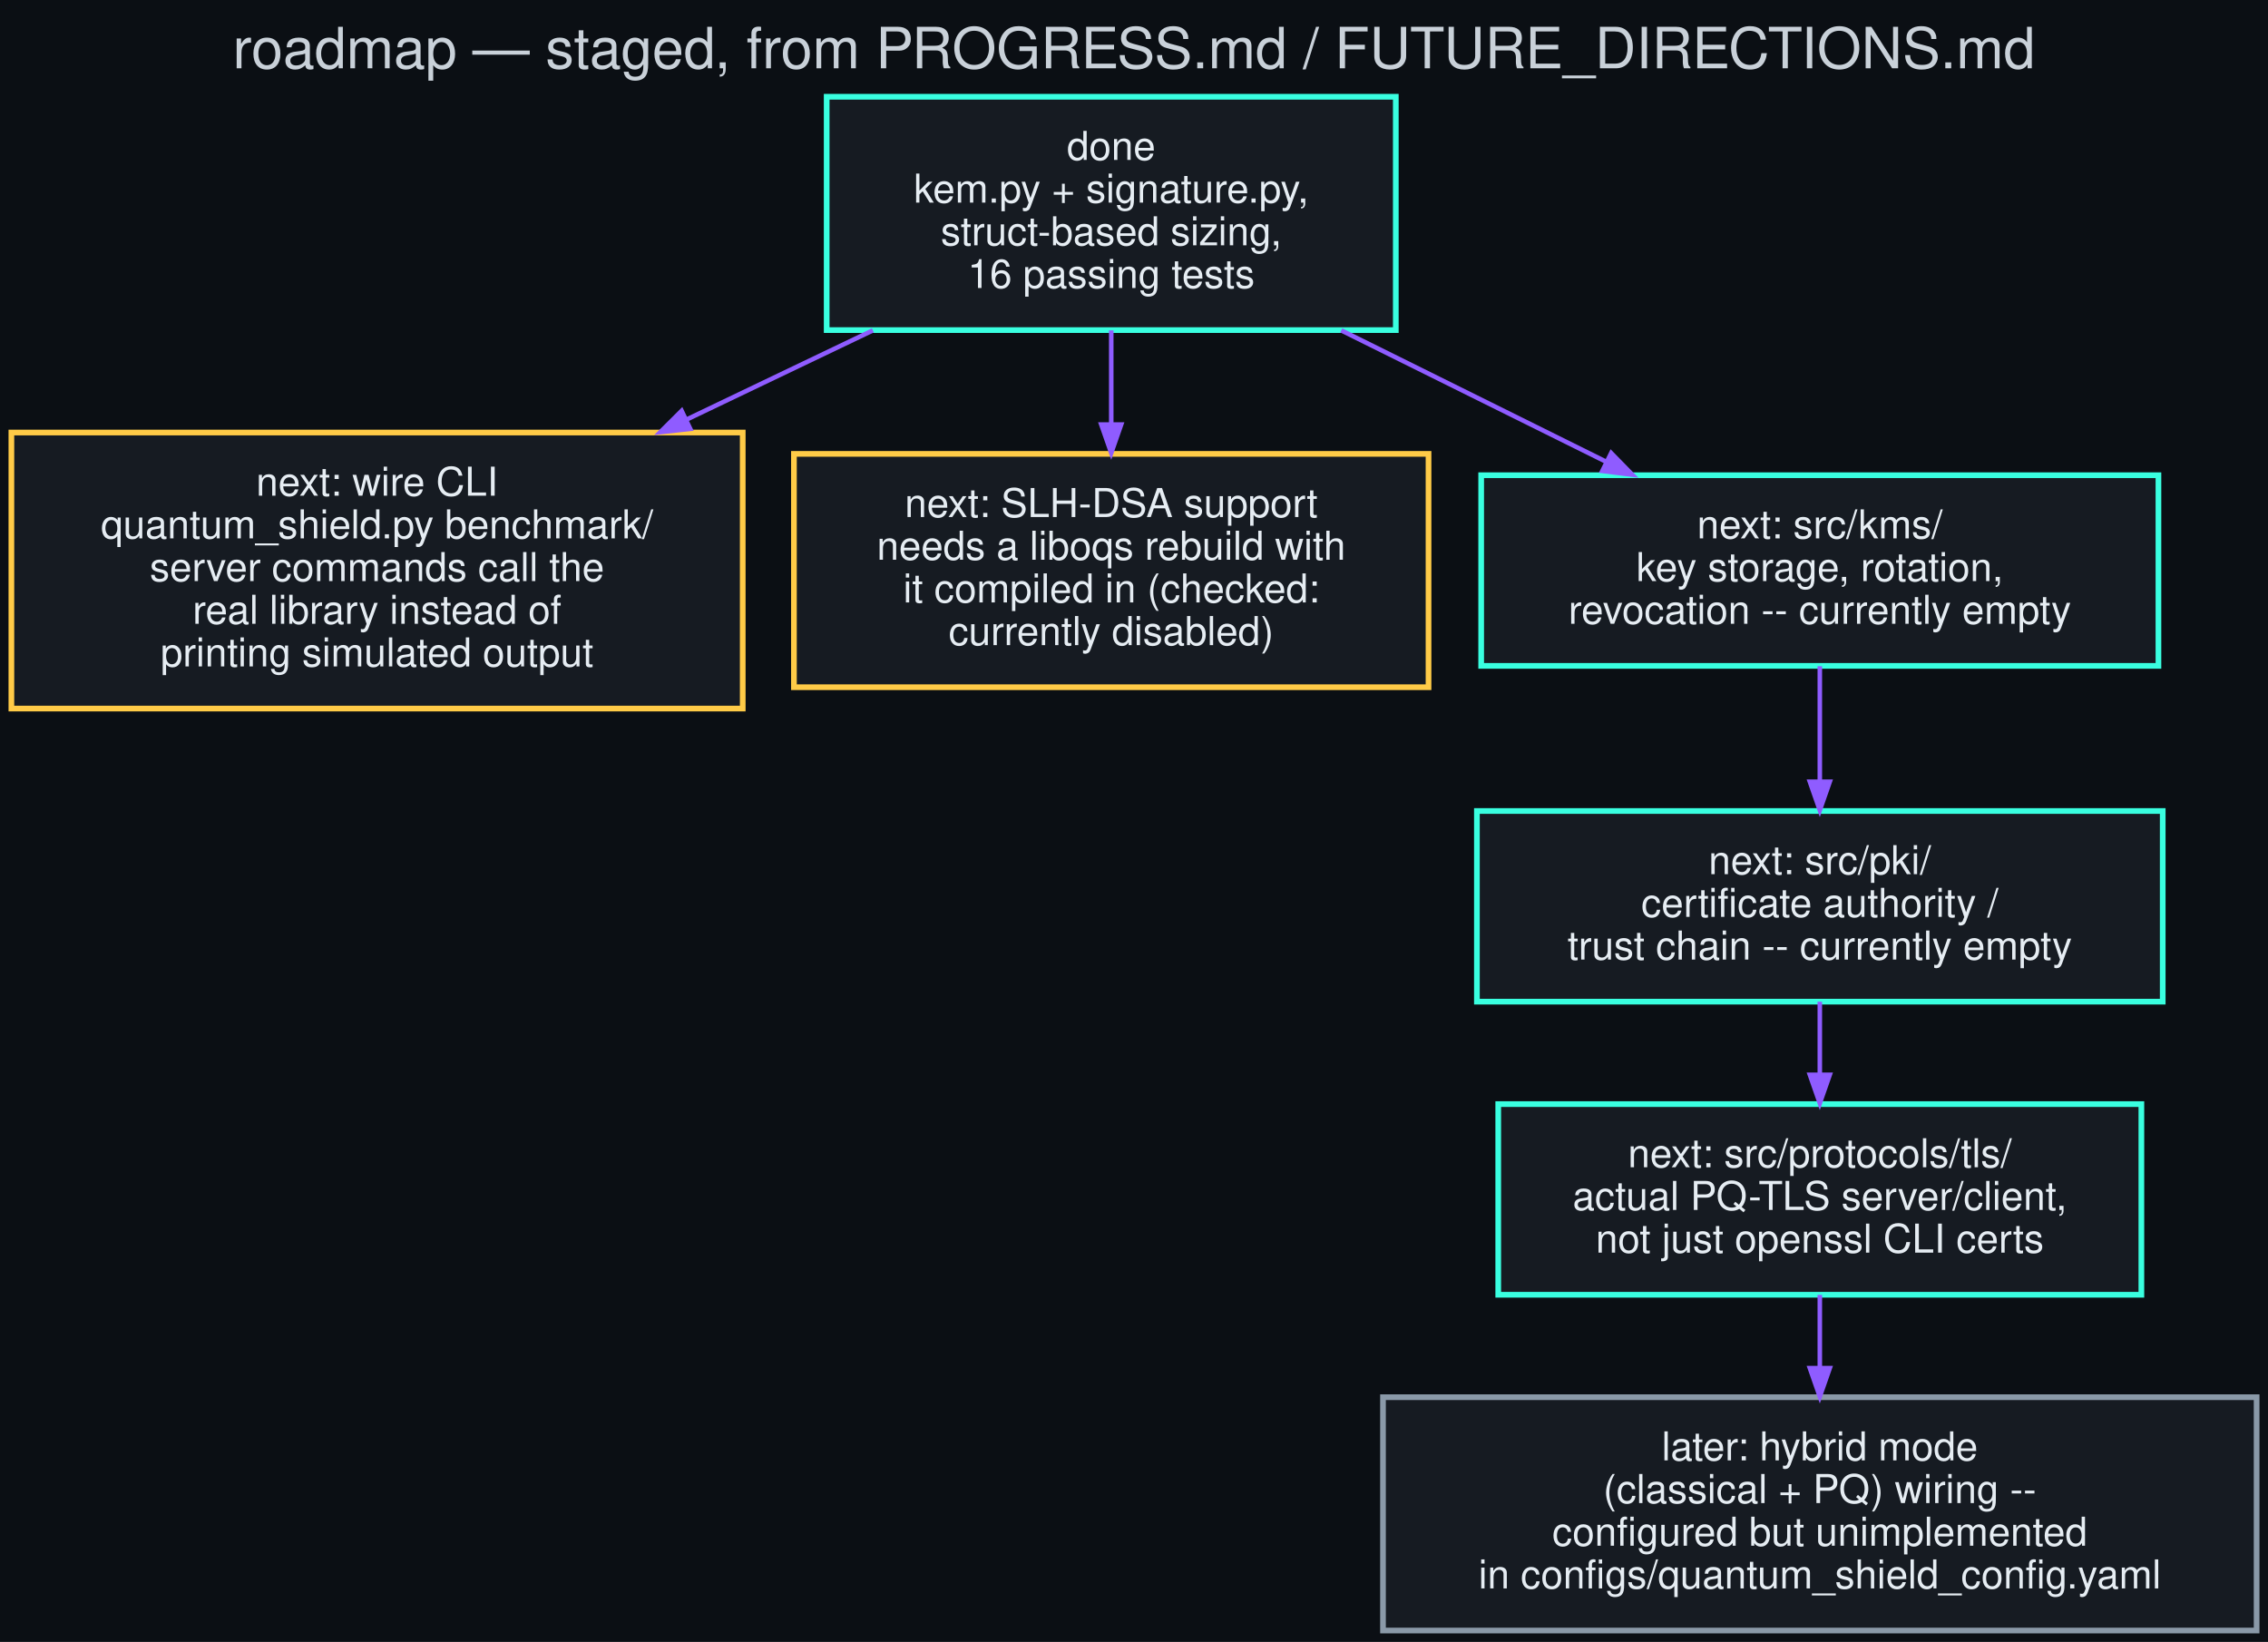
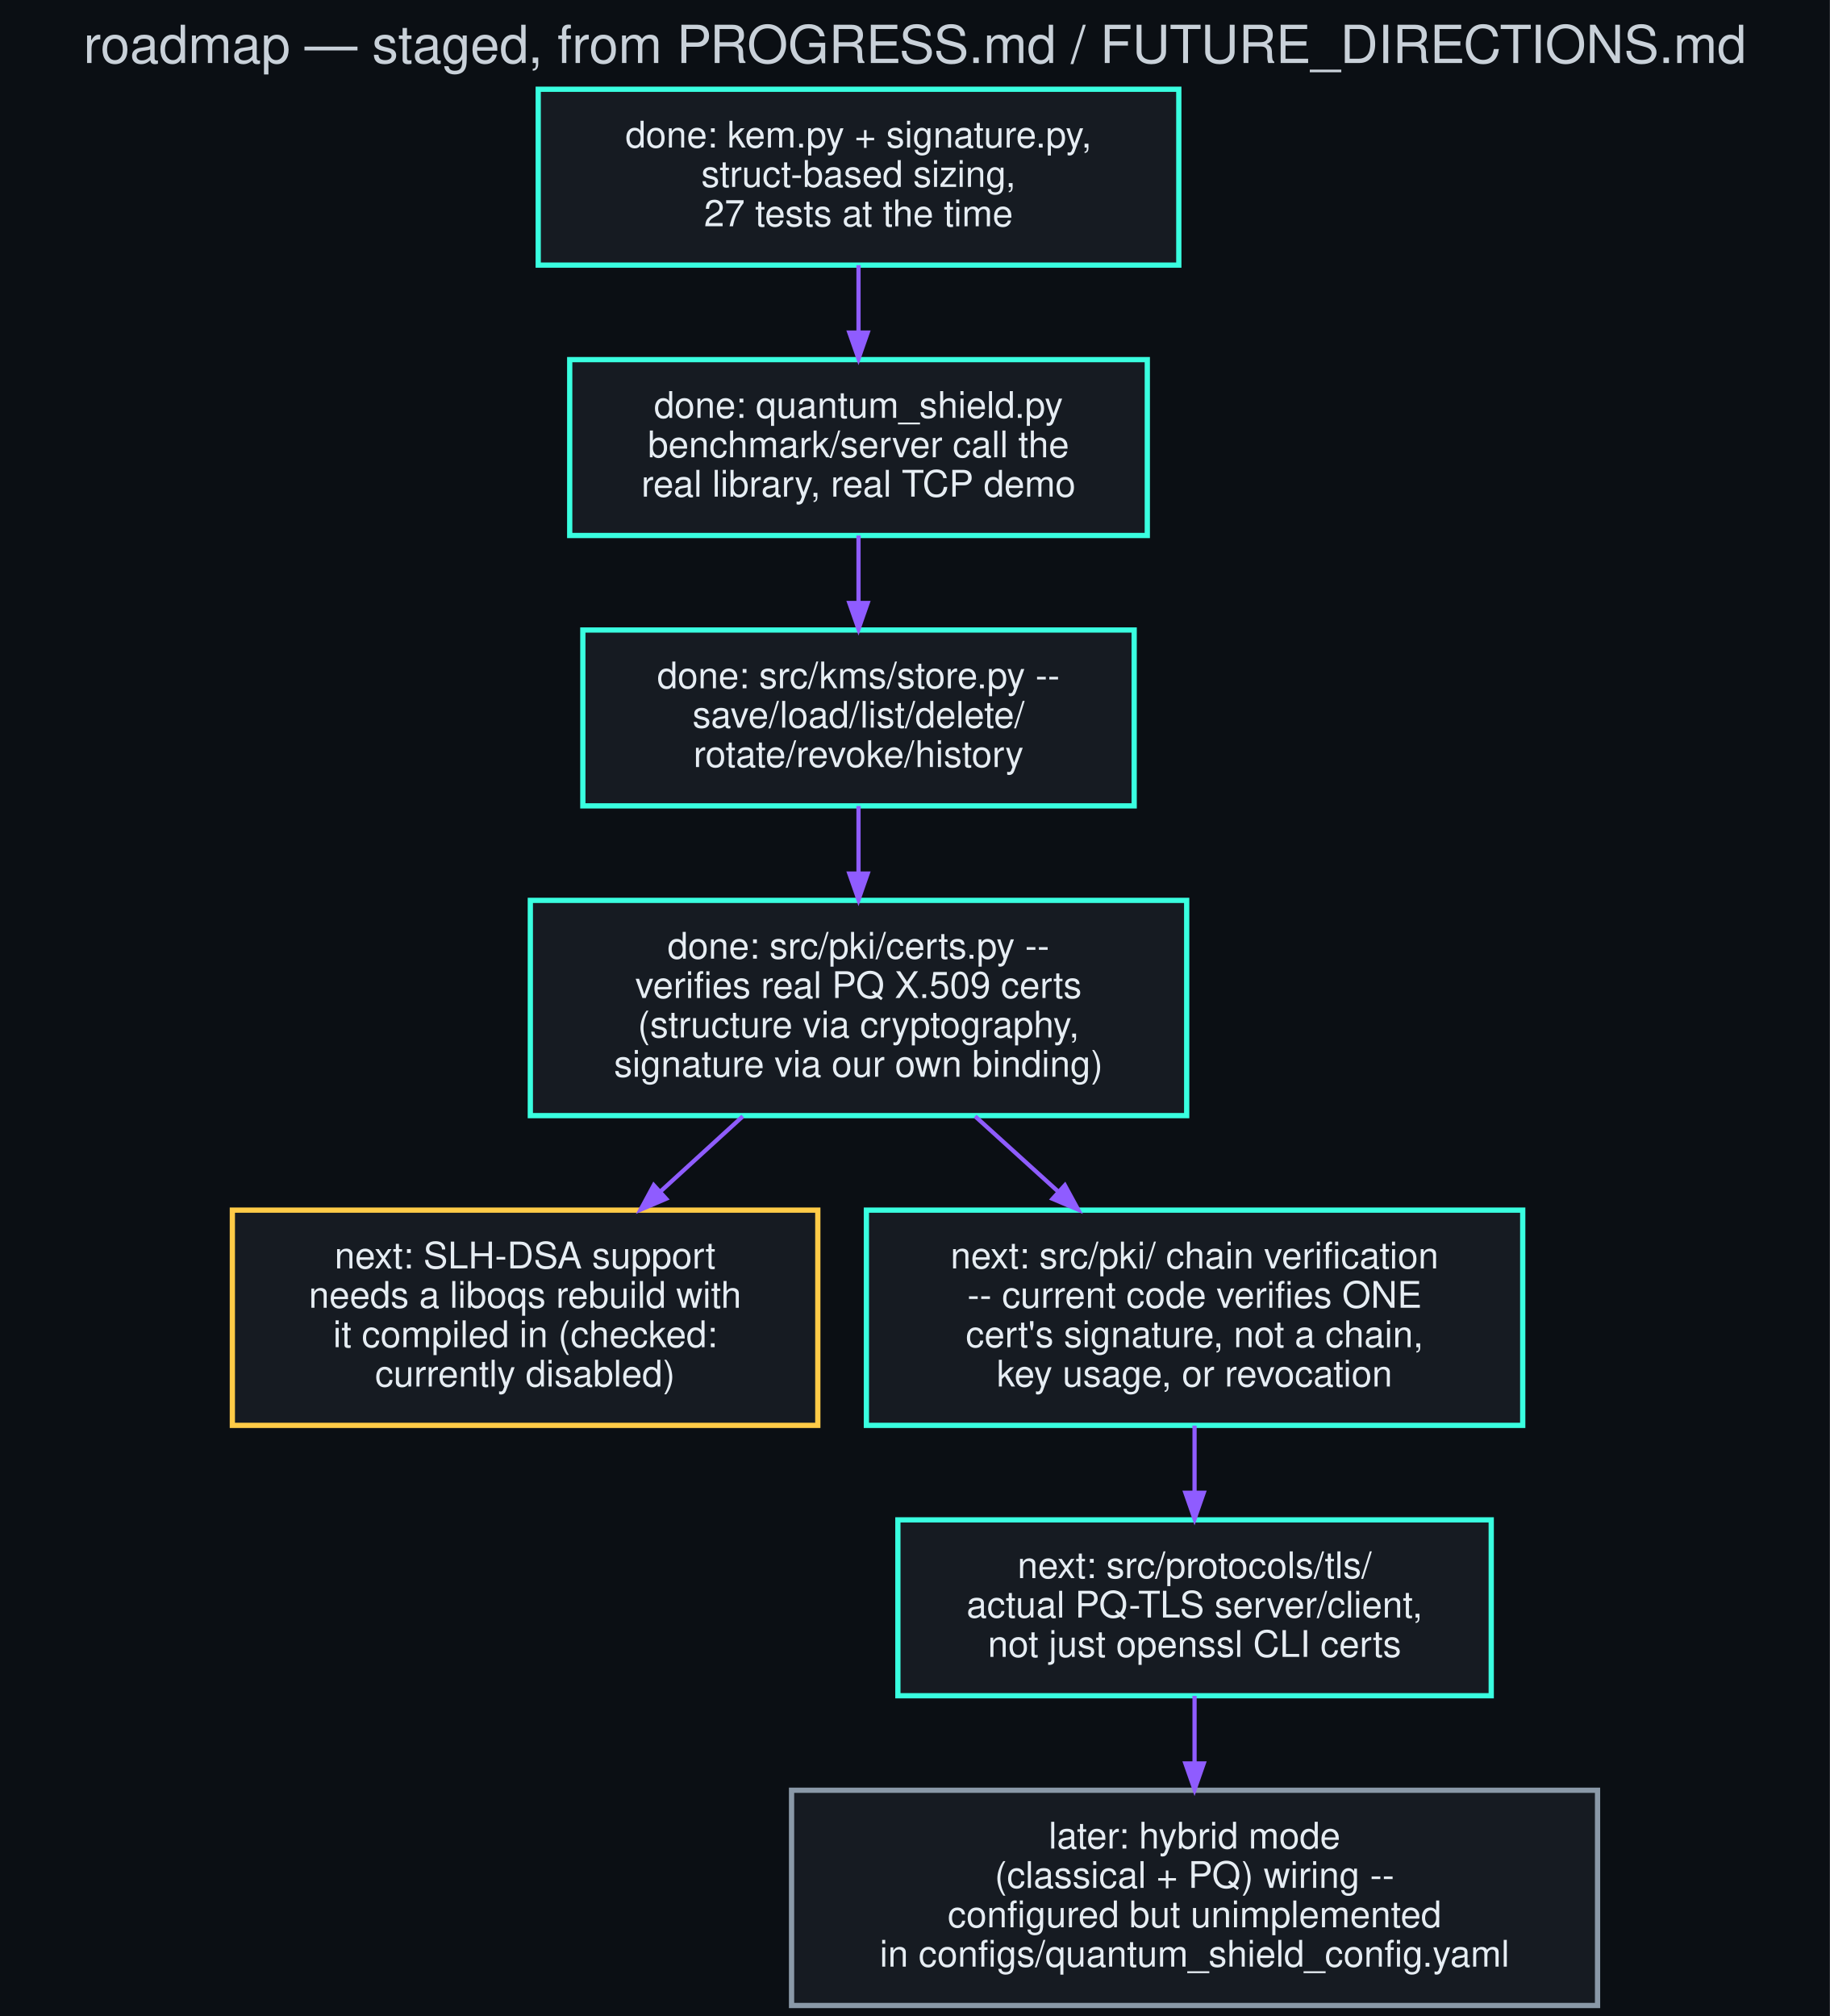
- <svg xmlns="http://www.w3.org/2000/svg" width="797pt" height="577pt" viewBox="0.00 0.00 797.00 577.00">
-   <g id="graph0" class="graph" transform="scale(1 1) rotate(0) translate(4 573)">
-     <polygon fill="#0b0f14" stroke="transparent" points="-4,4 -4,-573 793,-573 793,4 -4,4" />
-     <text text-anchor="middle" x="394.5" y="-549" font-family="Helvetica,sans-Serif" font-size="20.00" fill="#c9d1d9">roadmap — staged, from PROGRESS.md / FUTURE_DIRECTIONS.md</text>
+ <svg xmlns="http://www.w3.org/2000/svg" width="697pt" height="768pt" viewBox="0.00 0.00 697.00 768.00">
+   <g id="graph0" class="graph" transform="scale(1 1) rotate(0) translate(4 764)">
+     <polygon fill="#0b0f14" stroke="transparent" points="-4,4 -4,-764 693,-764 693,4 -4,4" />
+     <text text-anchor="middle" x="344.5" y="-740" font-family="Helvetica,sans-Serif" font-size="20.00" fill="#c9d1d9">roadmap — staged, from PROGRESS.md / FUTURE_DIRECTIONS.md</text>
    <g id="node1" class="node">
-       <polygon fill="#161b22" stroke="#39ffe0" stroke-width="2" points="486.5,-539 286.5,-539 286.5,-457 486.5,-457 486.5,-539" />
-       <text text-anchor="middle" x="386.5" y="-516.8" font-family="Helvetica,sans-Serif" font-size="14.00" fill="#e6edf3">done</text>
-       <text text-anchor="middle" x="386.5" y="-501.8" font-family="Helvetica,sans-Serif" font-size="14.00" fill="#e6edf3">kem.py + signature.py,</text>
-       <text text-anchor="middle" x="386.5" y="-486.8" font-family="Helvetica,sans-Serif" font-size="14.00" fill="#e6edf3">struct-based sizing,</text>
-       <text text-anchor="middle" x="386.5" y="-471.8" font-family="Helvetica,sans-Serif" font-size="14.00" fill="#e6edf3">16 passing tests</text>
+       <polygon fill="#161b22" stroke="#39ffe0" stroke-width="2" points="445,-730 201,-730 201,-663 445,-663 445,-730" />
+       <text text-anchor="middle" x="323" y="-707.8" font-family="Helvetica,sans-Serif" font-size="14.00" fill="#e6edf3">done: kem.py + signature.py,</text>
+       <text text-anchor="middle" x="323" y="-692.8" font-family="Helvetica,sans-Serif" font-size="14.00" fill="#e6edf3">struct-based sizing,</text>
+       <text text-anchor="middle" x="323" y="-677.8" font-family="Helvetica,sans-Serif" font-size="14.00" fill="#e6edf3">27 tests at the time</text>
    </g>
    <g id="node2" class="node">
-       <polygon fill="#161b22" stroke="#ffcb47" stroke-width="2" points="257,-421 0,-421 0,-324 257,-324 257,-421" />
-       <text text-anchor="middle" x="128.5" y="-398.8" font-family="Helvetica,sans-Serif" font-size="14.00" fill="#e6edf3">next: wire CLI</text>
-       <text text-anchor="middle" x="128.5" y="-383.8" font-family="Helvetica,sans-Serif" font-size="14.00" fill="#e6edf3">quantum_shield.py benchmark/</text>
-       <text text-anchor="middle" x="128.5" y="-368.8" font-family="Helvetica,sans-Serif" font-size="14.00" fill="#e6edf3">server commands call the</text>
-       <text text-anchor="middle" x="128.5" y="-353.8" font-family="Helvetica,sans-Serif" font-size="14.00" fill="#e6edf3">real library instead of</text>
-       <text text-anchor="middle" x="128.5" y="-338.8" font-family="Helvetica,sans-Serif" font-size="14.00" fill="#e6edf3">printing simulated output</text>
+       <polygon fill="#161b22" stroke="#39ffe0" stroke-width="2" points="433,-627 213,-627 213,-560 433,-560 433,-627" />
+       <text text-anchor="middle" x="323" y="-604.8" font-family="Helvetica,sans-Serif" font-size="14.00" fill="#e6edf3">done: quantum_shield.py</text>
+       <text text-anchor="middle" x="323" y="-589.8" font-family="Helvetica,sans-Serif" font-size="14.00" fill="#e6edf3">benchmark/server call the</text>
+       <text text-anchor="middle" x="323" y="-574.8" font-family="Helvetica,sans-Serif" font-size="14.00" fill="#e6edf3">real library, real TCP demo</text>
    </g>
    <g id="edge1" class="edge">
-       <path fill="none" stroke="#8f5cff" stroke-width="1.6" d="M302.73,-456.9C281.78,-446.87 259.01,-435.97 237.05,-425.46" />
-       <polygon fill="#8f5cff" stroke="#8f5cff" stroke-width="1.6" points="238.56,-422.3 228.03,-421.14 235.54,-428.62 238.56,-422.3" />
+       <path fill="none" stroke="#8f5cff" stroke-width="1.6" d="M323,-662.99C323,-654.87 323,-646.04 323,-637.5" />
+       <polygon fill="#8f5cff" stroke="#8f5cff" stroke-width="1.6" points="326.5,-637.3 323,-627.3 319.5,-637.3 326.5,-637.3" />
    </g>
    <g id="node3" class="node">
-       <polygon fill="#161b22" stroke="#ffcb47" stroke-width="2" points="498,-413.5 275,-413.5 275,-331.5 498,-331.5 498,-413.5" />
-       <text text-anchor="middle" x="386.5" y="-391.3" font-family="Helvetica,sans-Serif" font-size="14.00" fill="#e6edf3">next: SLH-DSA support</text>
-       <text text-anchor="middle" x="386.5" y="-376.3" font-family="Helvetica,sans-Serif" font-size="14.00" fill="#e6edf3">needs a liboqs rebuild with</text>
-       <text text-anchor="middle" x="386.5" y="-361.3" font-family="Helvetica,sans-Serif" font-size="14.00" fill="#e6edf3">it compiled in (checked:</text>
-       <text text-anchor="middle" x="386.5" y="-346.3" font-family="Helvetica,sans-Serif" font-size="14.00" fill="#e6edf3">currently disabled)</text>
+       <polygon fill="#161b22" stroke="#39ffe0" stroke-width="2" points="428,-524 218,-524 218,-457 428,-457 428,-524" />
+       <text text-anchor="middle" x="323" y="-501.8" font-family="Helvetica,sans-Serif" font-size="14.00" fill="#e6edf3">done: src/kms/store.py --</text>
+       <text text-anchor="middle" x="323" y="-486.8" font-family="Helvetica,sans-Serif" font-size="14.00" fill="#e6edf3">save/load/list/delete/</text>
+       <text text-anchor="middle" x="323" y="-471.8" font-family="Helvetica,sans-Serif" font-size="14.00" fill="#e6edf3">rotate/revoke/history</text>
    </g>
    <g id="edge2" class="edge">
-       <path fill="none" stroke="#8f5cff" stroke-width="1.6" d="M386.5,-456.9C386.5,-446.44 386.5,-435.03 386.5,-424.1" />
-       <polygon fill="#8f5cff" stroke="#8f5cff" stroke-width="1.6" points="390,-423.82 386.5,-413.82 383,-423.82 390,-423.82" />
+       <path fill="none" stroke="#8f5cff" stroke-width="1.6" d="M323,-559.99C323,-551.87 323,-543.04 323,-534.5" />
+       <polygon fill="#8f5cff" stroke="#8f5cff" stroke-width="1.6" points="326.5,-534.3 323,-524.3 319.5,-534.3 326.5,-534.3" />
    </g>
    <g id="node4" class="node">
-       <polygon fill="#161b22" stroke="#39ffe0" stroke-width="2" points="754.5,-406 516.5,-406 516.5,-339 754.5,-339 754.5,-406" />
-       <text text-anchor="middle" x="635.5" y="-383.8" font-family="Helvetica,sans-Serif" font-size="14.00" fill="#e6edf3">next: src/kms/</text>
-       <text text-anchor="middle" x="635.5" y="-368.8" font-family="Helvetica,sans-Serif" font-size="14.00" fill="#e6edf3">key storage, rotation,</text>
-       <text text-anchor="middle" x="635.5" y="-353.8" font-family="Helvetica,sans-Serif" font-size="14.00" fill="#e6edf3">revocation -- currently empty</text>
+       <polygon fill="#161b22" stroke="#39ffe0" stroke-width="2" points="448,-421 198,-421 198,-339 448,-339 448,-421" />
+       <text text-anchor="middle" x="323" y="-398.8" font-family="Helvetica,sans-Serif" font-size="14.00" fill="#e6edf3">done: src/pki/certs.py --</text>
+       <text text-anchor="middle" x="323" y="-383.8" font-family="Helvetica,sans-Serif" font-size="14.00" fill="#e6edf3">verifies real PQ X.509 certs</text>
+       <text text-anchor="middle" x="323" y="-368.8" font-family="Helvetica,sans-Serif" font-size="14.00" fill="#e6edf3">(structure via cryptography,</text>
+       <text text-anchor="middle" x="323" y="-353.8" font-family="Helvetica,sans-Serif" font-size="14.00" fill="#e6edf3">signature via our own binding)</text>
    </g>
    <g id="edge3" class="edge">
-       <path fill="none" stroke="#8f5cff" stroke-width="1.6" d="M467.34,-456.9C497.33,-442.03 531.18,-425.24 560.61,-410.64" />
-       <polygon fill="#8f5cff" stroke="#8f5cff" stroke-width="1.6" points="562.19,-413.77 569.6,-406.19 559.08,-407.5 562.19,-413.77" />
+       <path fill="none" stroke="#8f5cff" stroke-width="1.6" d="M323,-456.95C323,-448.87 323,-440.03 323,-431.32" />
+       <polygon fill="#8f5cff" stroke="#8f5cff" stroke-width="1.6" points="326.5,-431.21 323,-421.21 319.5,-431.21 326.5,-431.21" />
    </g>
    <g id="node5" class="node">
-       <polygon fill="#161b22" stroke="#39ffe0" stroke-width="2" points="756,-288 515,-288 515,-221 756,-221 756,-288" />
-       <text text-anchor="middle" x="635.5" y="-265.8" font-family="Helvetica,sans-Serif" font-size="14.00" fill="#e6edf3">next: src/pki/</text>
-       <text text-anchor="middle" x="635.5" y="-250.8" font-family="Helvetica,sans-Serif" font-size="14.00" fill="#e6edf3">certificate authority /</text>
-       <text text-anchor="middle" x="635.5" y="-235.8" font-family="Helvetica,sans-Serif" font-size="14.00" fill="#e6edf3">trust chain -- currently empty</text>
+       <polygon fill="#161b22" stroke="#ffcb47" stroke-width="2" points="307.5,-303 84.5,-303 84.5,-221 307.5,-221 307.5,-303" />
+       <text text-anchor="middle" x="196" y="-280.8" font-family="Helvetica,sans-Serif" font-size="14.00" fill="#e6edf3">next: SLH-DSA support</text>
+       <text text-anchor="middle" x="196" y="-265.8" font-family="Helvetica,sans-Serif" font-size="14.00" fill="#e6edf3">needs a liboqs rebuild with</text>
+       <text text-anchor="middle" x="196" y="-250.8" font-family="Helvetica,sans-Serif" font-size="14.00" fill="#e6edf3">it compiled in (checked:</text>
+       <text text-anchor="middle" x="196" y="-235.8" font-family="Helvetica,sans-Serif" font-size="14.00" fill="#e6edf3">currently disabled)</text>
    </g>
    <g id="edge4" class="edge">
-       <path fill="none" stroke="#8f5cff" stroke-width="1.6" d="M635.5,-338.88C635.5,-326.4 635.5,-311.97 635.5,-298.66" />
-       <polygon fill="#8f5cff" stroke="#8f5cff" stroke-width="1.6" points="639,-298.28 635.5,-288.28 632,-298.28 639,-298.28" />
+       <path fill="none" stroke="#8f5cff" stroke-width="1.6" d="M278.94,-338.75C268.79,-329.49 257.91,-319.55 247.48,-310.02" />
+       <polygon fill="#8f5cff" stroke="#8f5cff" stroke-width="1.6" points="249.73,-307.33 239.98,-303.17 245.01,-312.5 249.73,-307.33" />
    </g>
    <g id="node6" class="node">
-       <polygon fill="#161b22" stroke="#39ffe0" stroke-width="2" points="748.5,-185 522.5,-185 522.5,-118 748.5,-118 748.5,-185" />
-       <text text-anchor="middle" x="635.5" y="-162.8" font-family="Helvetica,sans-Serif" font-size="14.00" fill="#e6edf3">next: src/protocols/tls/</text>
-       <text text-anchor="middle" x="635.5" y="-147.8" font-family="Helvetica,sans-Serif" font-size="14.00" fill="#e6edf3">actual PQ-TLS server/client,</text>
-       <text text-anchor="middle" x="635.5" y="-132.8" font-family="Helvetica,sans-Serif" font-size="14.00" fill="#e6edf3">not just openssl CLI certs</text>
+       <polygon fill="#161b22" stroke="#39ffe0" stroke-width="2" points="576,-303 326,-303 326,-221 576,-221 576,-303" />
+       <text text-anchor="middle" x="451" y="-280.8" font-family="Helvetica,sans-Serif" font-size="14.00" fill="#e6edf3">next: src/pki/ chain verification</text>
+       <text text-anchor="middle" x="451" y="-265.8" font-family="Helvetica,sans-Serif" font-size="14.00" fill="#e6edf3">-- current code verifies ONE</text>
+       <text text-anchor="middle" x="451" y="-250.8" font-family="Helvetica,sans-Serif" font-size="14.00" fill="#e6edf3">cert's signature, not a chain,</text>
+       <text text-anchor="middle" x="451" y="-235.8" font-family="Helvetica,sans-Serif" font-size="14.00" fill="#e6edf3">key usage, or revocation</text>
    </g>
    <g id="edge5" class="edge">
-       <path fill="none" stroke="#8f5cff" stroke-width="1.6" d="M635.5,-220.99C635.5,-212.87 635.5,-204.04 635.5,-195.5" />
-       <polygon fill="#8f5cff" stroke="#8f5cff" stroke-width="1.6" points="639,-195.3 635.5,-185.3 632,-195.3 639,-195.3" />
+       <path fill="none" stroke="#8f5cff" stroke-width="1.6" d="M367.41,-338.75C377.64,-329.49 388.6,-319.55 399.11,-310.02" />
+       <polygon fill="#8f5cff" stroke="#8f5cff" stroke-width="1.6" points="401.61,-312.48 406.67,-303.17 396.91,-307.3 401.61,-312.48" />
    </g>
    <g id="node7" class="node">
-       <polygon fill="#161b22" stroke="#8a99a8" stroke-width="2" points="789,-82 482,-82 482,0 789,0 789,-82" />
-       <text text-anchor="middle" x="635.5" y="-59.8" font-family="Helvetica,sans-Serif" font-size="14.00" fill="#e6edf3">later: hybrid mode</text>
-       <text text-anchor="middle" x="635.5" y="-44.8" font-family="Helvetica,sans-Serif" font-size="14.00" fill="#e6edf3">(classical + PQ) wiring --</text>
-       <text text-anchor="middle" x="635.5" y="-29.8" font-family="Helvetica,sans-Serif" font-size="14.00" fill="#e6edf3">configured but unimplemented</text>
-       <text text-anchor="middle" x="635.5" y="-14.8" font-family="Helvetica,sans-Serif" font-size="14.00" fill="#e6edf3">in configs/quantum_shield_config.yaml</text>
+       <polygon fill="#161b22" stroke="#39ffe0" stroke-width="2" points="564,-185 338,-185 338,-118 564,-118 564,-185" />
+       <text text-anchor="middle" x="451" y="-162.8" font-family="Helvetica,sans-Serif" font-size="14.00" fill="#e6edf3">next: src/protocols/tls/</text>
+       <text text-anchor="middle" x="451" y="-147.8" font-family="Helvetica,sans-Serif" font-size="14.00" fill="#e6edf3">actual PQ-TLS server/client,</text>
+       <text text-anchor="middle" x="451" y="-132.8" font-family="Helvetica,sans-Serif" font-size="14.00" fill="#e6edf3">not just openssl CLI certs</text>
    </g>
    <g id="edge6" class="edge">
-       <path fill="none" stroke="#8f5cff" stroke-width="1.6" d="M635.5,-117.95C635.5,-109.87 635.5,-101.03 635.5,-92.32" />
-       <polygon fill="#8f5cff" stroke="#8f5cff" stroke-width="1.6" points="639,-92.21 635.5,-82.21 632,-92.21 639,-92.21" />
+       <path fill="none" stroke="#8f5cff" stroke-width="1.6" d="M451,-220.91C451,-212.58 451,-203.78 451,-195.36" />
+       <polygon fill="#8f5cff" stroke="#8f5cff" stroke-width="1.6" points="454.5,-195.33 451,-185.33 447.5,-195.33 454.5,-195.33" />
+     </g>
+     <g id="node8" class="node">
+       <polygon fill="#161b22" stroke="#8a99a8" stroke-width="2" points="604.5,-82 297.5,-82 297.5,0 604.5,0 604.5,-82" />
+       <text text-anchor="middle" x="451" y="-59.8" font-family="Helvetica,sans-Serif" font-size="14.00" fill="#e6edf3">later: hybrid mode</text>
+       <text text-anchor="middle" x="451" y="-44.8" font-family="Helvetica,sans-Serif" font-size="14.00" fill="#e6edf3">(classical + PQ) wiring --</text>
+       <text text-anchor="middle" x="451" y="-29.8" font-family="Helvetica,sans-Serif" font-size="14.00" fill="#e6edf3">configured but unimplemented</text>
+       <text text-anchor="middle" x="451" y="-14.8" font-family="Helvetica,sans-Serif" font-size="14.00" fill="#e6edf3">in configs/quantum_shield_config.yaml</text>
+     </g>
+     <g id="edge7" class="edge">
+       <path fill="none" stroke="#8f5cff" stroke-width="1.6" d="M451,-117.95C451,-109.87 451,-101.03 451,-92.32" />
+       <polygon fill="#8f5cff" stroke="#8f5cff" stroke-width="1.6" points="454.5,-92.21 451,-82.21 447.5,-92.21 454.5,-92.21" />
    </g>
  </g>
</svg>
